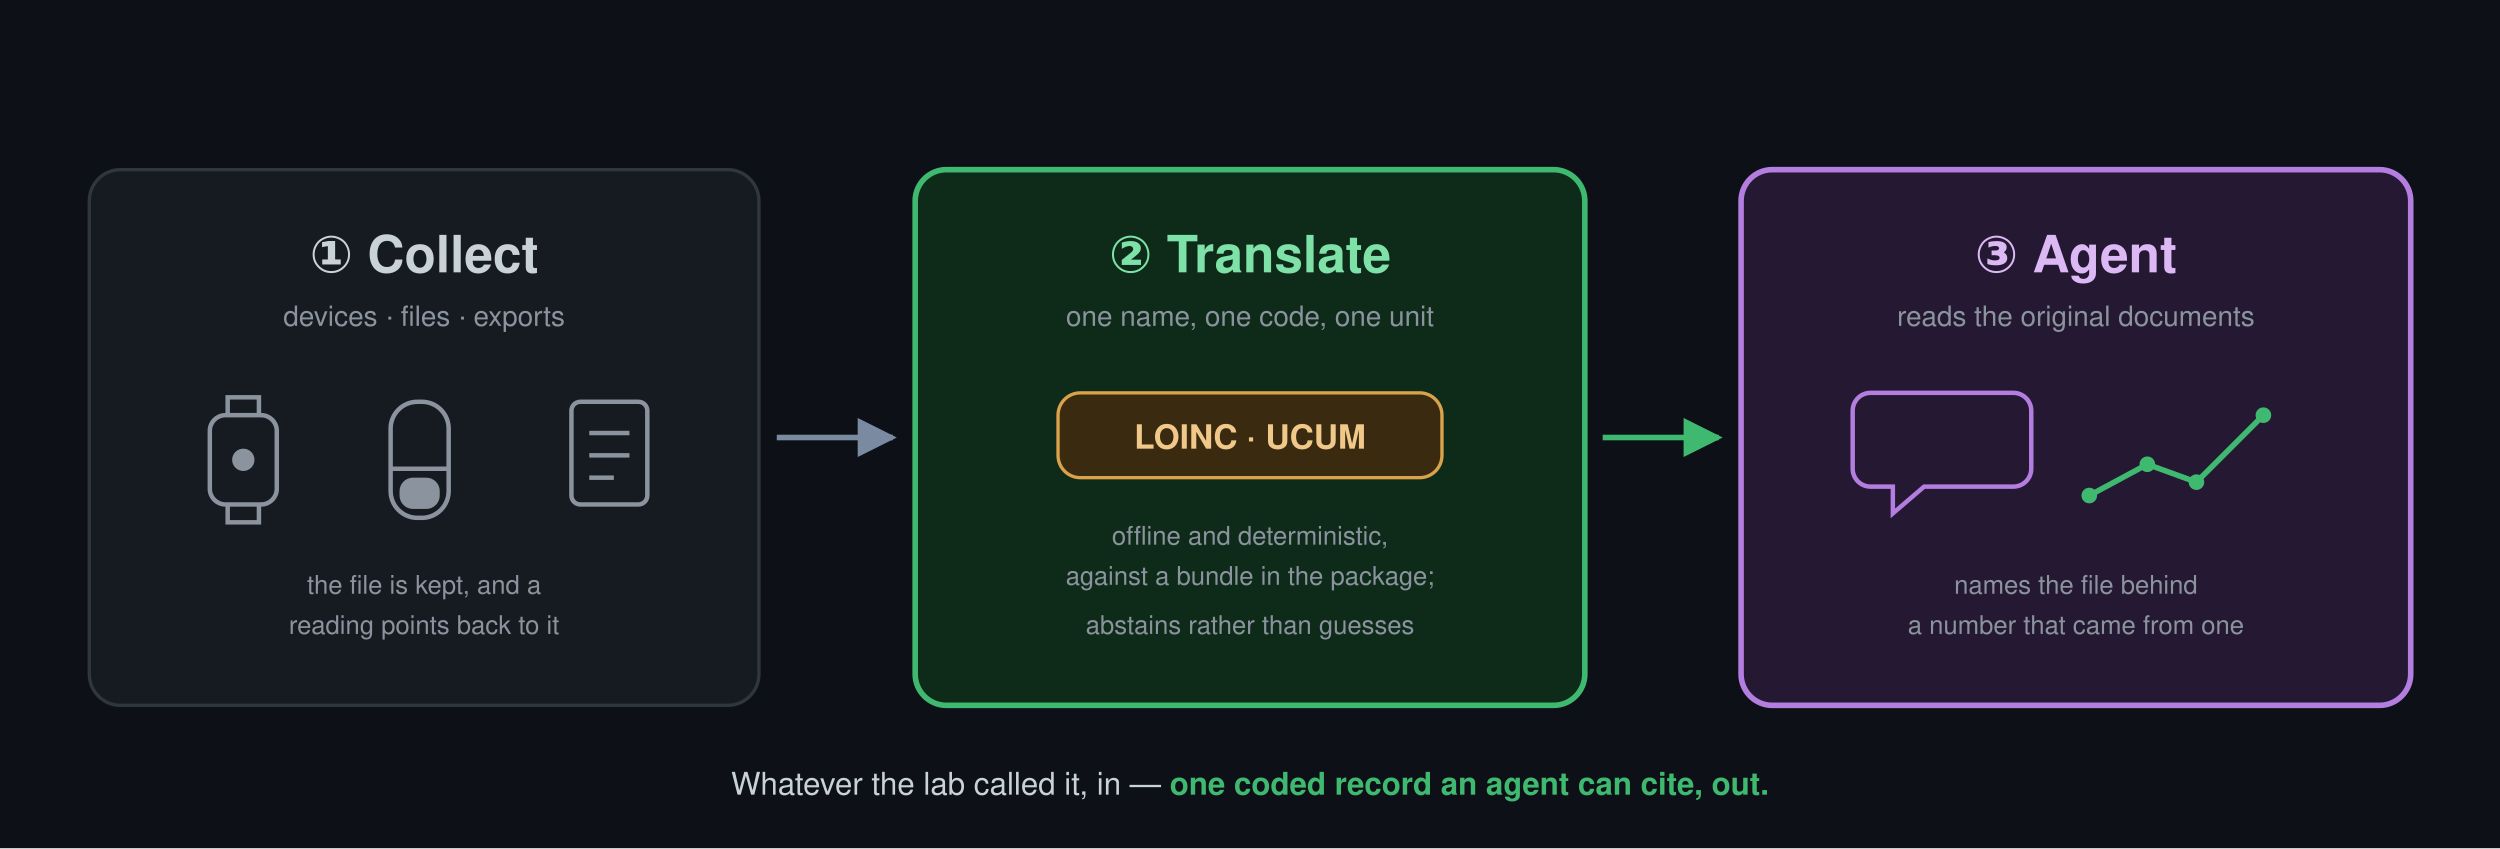
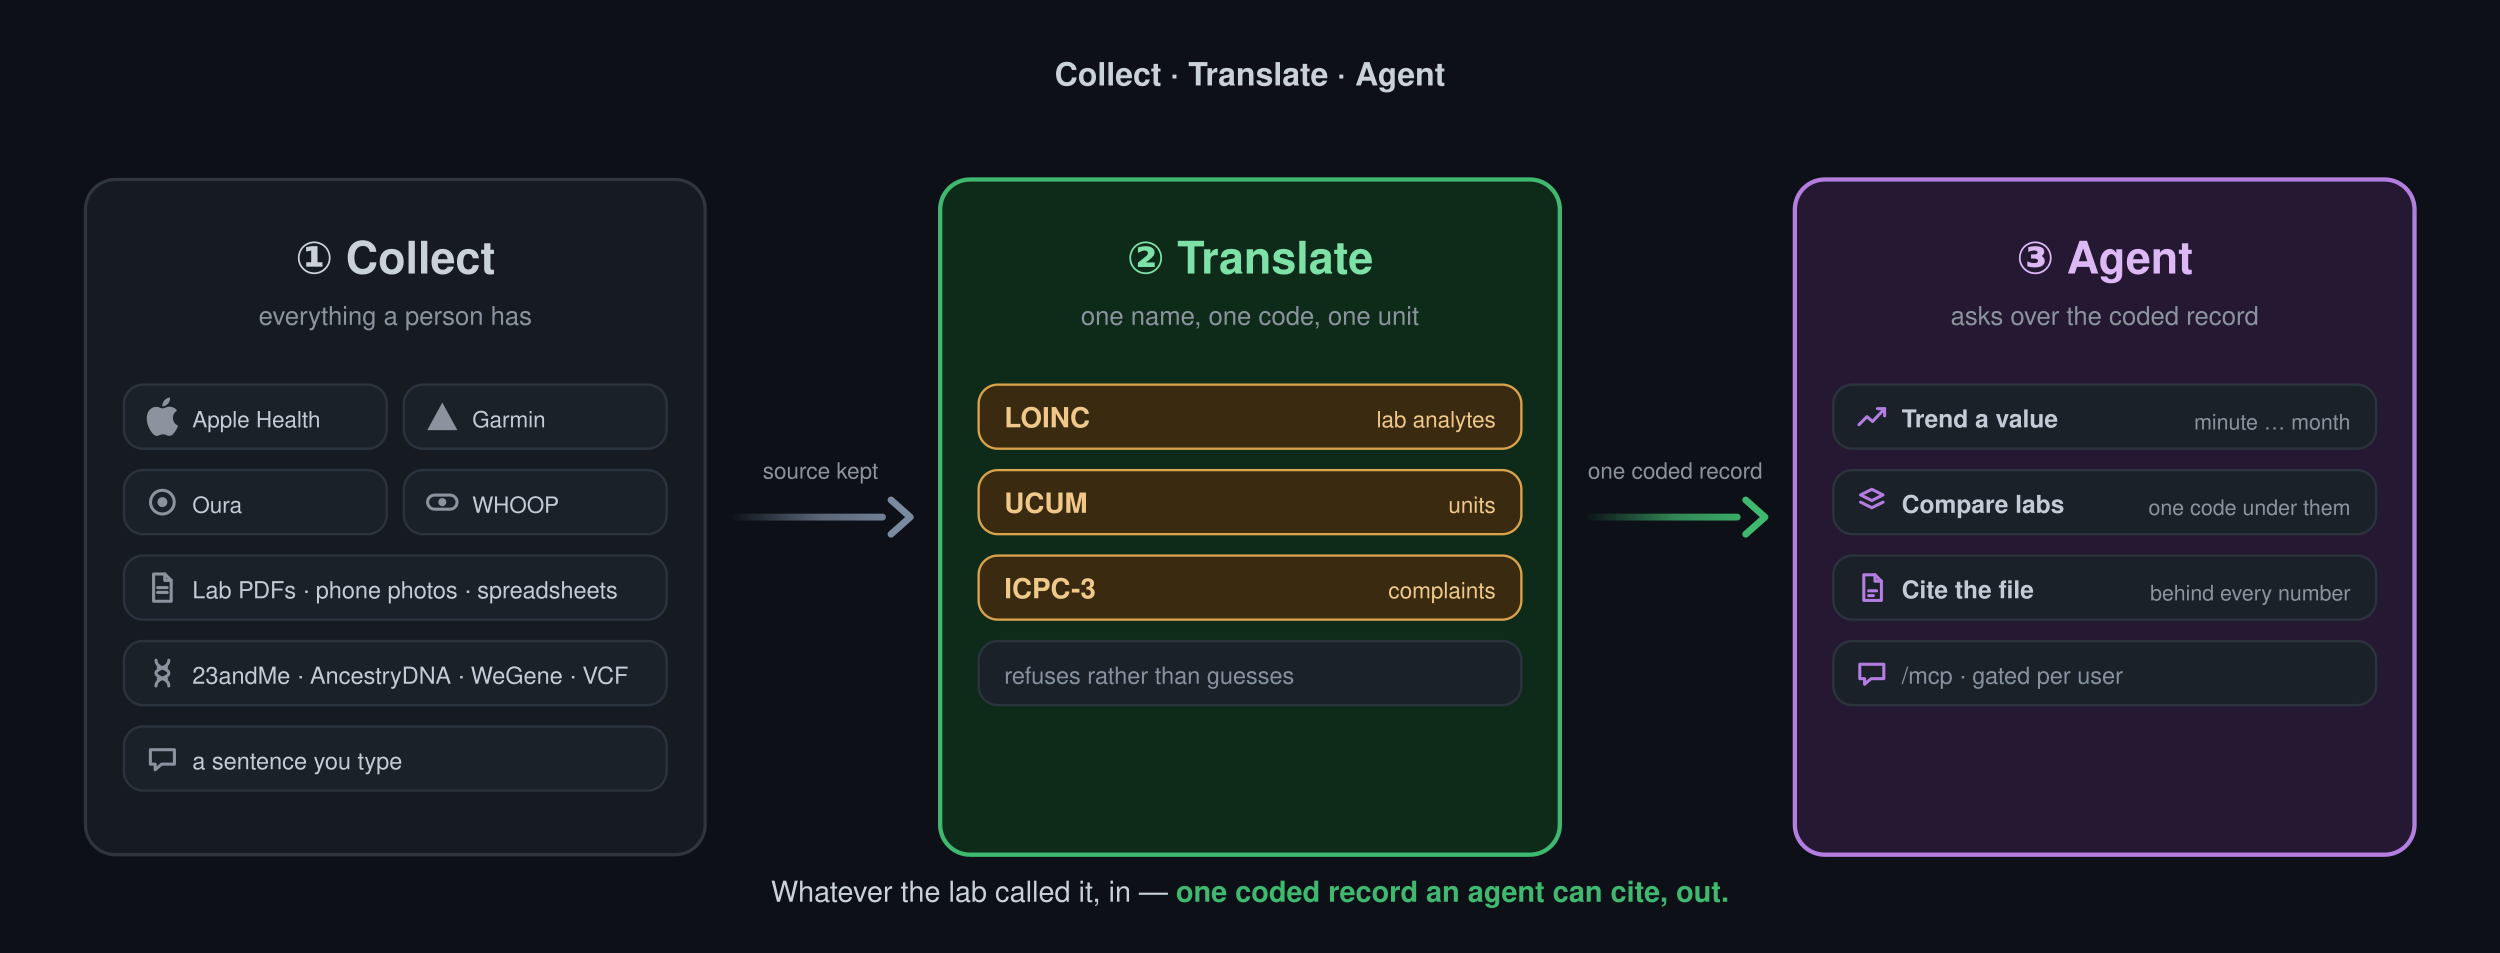
- <svg xmlns="http://www.w3.org/2000/svg" viewBox="0 0 1120 380" width="1120" height="380" font-family="Helvetica, Arial, sans-serif" role="img" aria-label="Collect, Translate, Agent: three stages, left to right">
-   <rect width="1120" height="380" fill="#0d1117" />
-   <defs>
-     <marker id="raw" viewBox="0 0 10 10" refX="9" refY="5" markerWidth="7" markerHeight="7" orient="auto-start-reverse">
-       <path d="M0 0 L10 5 L0 10 z" fill="#7a8aa0" />
-     </marker>
-     <marker id="std" viewBox="0 0 10 10" refX="9" refY="5" markerWidth="7" markerHeight="7" orient="auto-start-reverse">
-       <path d="M0 0 L10 5 L0 10 z" fill="#3fb96f" />
-     </marker>
-   </defs>
-   <rect x="40" y="76" width="300" height="240" rx="14" fill="#161b22" stroke="#30363d" stroke-width="1.5" />
-   <text x="190" y="122" text-anchor="middle" font-size="23" font-weight="bold" fill="#c9d1d9">① Collect</text>
-   <text x="190" y="146" text-anchor="middle" font-size="12.5" font-weight="normal" fill="#8b949e">devices · files · exports</text>
-   <g stroke="#8b949e" stroke-width="2" fill="none">
-     <rect x="94" y="186" width="30" height="40" rx="7" />
-     <path d="M102 186 v-8 h14 v8 M102 226 v8 h14 v-8" />
-     <circle cx="109" cy="206" r="5" fill="#8b949e" stroke="none" />
-     <rect x="175" y="180" width="26" height="52" rx="12" />
-     <path d="M175 210 h26" />
-     <rect x="179" y="214" width="18" height="14" rx="6" fill="#8b949e" stroke="none" />
-     <rect x="256" y="180" width="34" height="46" rx="4" />
-     <path d="M264 194 h18 M264 204 h18 M264 214 h11" />
+ <svg xmlns="http://www.w3.org/2000/svg" viewBox="0 0 1170 446" width="1170" height="446" font-family="Helvetica, Arial, sans-serif" role="img" aria-label="Collect, Translate, Agent: three stages, left to right">
+   <rect width="1170" height="446" fill="#0d1117" />
+   <text x="585" y="40" text-anchor="middle" font-size="15" font-weight="bold" fill="#c9d1d9">Collect · Translate · Agent</text>
+   <rect x="40" y="84" width="290" height="316" rx="14" fill="#161b22" stroke="#30363d" stroke-width="1.5" />
+   <text x="185" y="128" text-anchor="middle" font-size="21" font-weight="bold" fill="#c9d1d9">① Collect</text>
+   <text x="185" y="152" text-anchor="middle" font-size="12" font-weight="normal" fill="#8b949e">everything a person has</text>
+   <rect x="58.0" y="180" width="123.0" height="30" rx="9" fill="#1b2129" stroke="#2b333d" stroke-width="1.1" />
+   <g transform="translate(67.0,186) scale(0.75)" fill="none" stroke="#8b949e" stroke-width="1.9" stroke-linecap="round" stroke-linejoin="round">
+     <path fill="#8b949e" stroke="none" d="M12.152 6.896c-.948 0-2.415-1.078-3.96-1.04-2.04.027-3.91 1.183-4.961 3.014-2.117 3.675-.546 9.103 1.519 12.09 1.013 1.454 2.208 3.09 3.792 3.039 1.52-.065 2.09-.987 3.935-.987 1.831 0 2.35.987 3.96.948 1.637-.026 2.676-1.48 3.676-2.948 1.156-1.688 1.636-3.325 1.662-3.415-.039-.013-3.182-1.221-3.22-4.857-.026-3.04 2.48-4.494 2.597-4.559-1.429-2.09-3.623-2.324-4.39-2.376-2-.156-3.675 1.09-4.61 1.09zM15.53 3.83c.843-1.012 1.4-2.427 1.245-3.83-1.207.052-2.662.805-3.532 1.818-.78.896-1.454 2.338-1.273 3.714 1.338.104 2.715-.688 3.559-1.701" />
  </g>
-   <text x="190" y="266" text-anchor="middle" font-size="11.5" font-weight="normal" fill="#8b949e">the file is kept, and a</text>
-   <text x="190" y="284" text-anchor="middle" font-size="11.5" font-weight="normal" fill="#8b949e">reading points back to it</text>
-   <rect x="410" y="76" width="300" height="240" rx="14" fill="#0e2a19" stroke="#3fb96f" stroke-width="2.5" />
-   <text x="560" y="122" text-anchor="middle" font-size="23" font-weight="bold" fill="#7ee2a8">② Translate</text>
-   <text x="560" y="146" text-anchor="middle" font-size="12.5" font-weight="normal" fill="#8b949e">one name, one code, one unit</text>
-   <rect x="474" y="176" width="172" height="38" rx="10" fill="#3a2a10" stroke="#d9a24b" stroke-width="1.5" />
-   <text x="560" y="201" text-anchor="middle" font-size="15" font-weight="bold" fill="#f0c98a">LOINC · UCUM</text>
-   <text x="560" y="244" text-anchor="middle" font-size="11.5" font-weight="normal" fill="#8b949e">offline and deterministic,</text>
-   <text x="560" y="262" text-anchor="middle" font-size="11.5" font-weight="normal" fill="#8b949e">against a bundle in the package;</text>
-   <text x="560" y="284" text-anchor="middle" font-size="11.5" font-weight="normal" fill="#8b949e">abstains rather than guesses</text>
-   <rect x="780" y="76" width="300" height="240" rx="14" fill="#241832" stroke="#b47ee0" stroke-width="2.5" />
-   <text x="930" y="122" text-anchor="middle" font-size="23" font-weight="bold" fill="#dcb8f5">③ Agent</text>
-   <text x="930" y="146" text-anchor="middle" font-size="12.5" font-weight="normal" fill="#8b949e">reads the original documents</text>
-   <g stroke="#b47ee0" stroke-width="2" fill="none">
-     <path d="M838 176 h64 a8 8 0 0 1 8 8 v26 a8 8 0 0 1 -8 8 h-40 l-14 12 v-12 h-10 a8 8 0 0 1 -8 -8 v-26 a8 8 0 0 1 8 -8 z" />
-     <path d="M936 222 l26 -14 l22 8 l30 -30" stroke="#3fb96f" stroke-width="2.5" />
+   <text x="90.0" y="200" text-anchor="start" font-size="10.5" font-weight="normal" fill="#c3ccd6">Apple Health</text>
+   <rect x="189.0" y="180" width="123.0" height="30" rx="9" fill="#1b2129" stroke="#2b333d" stroke-width="1.1" />
+   <g transform="translate(198.0,186) scale(0.75)" fill="none" stroke="#8b949e" stroke-width="1.9" stroke-linecap="round" stroke-linejoin="round">
+     <path fill="#8b949e" stroke="none" d="M12 3.2 L21.4 20.4 H2.6 Z" />
  </g>
-   <circle cx="936" cy="222" r="3.5" fill="#3fb96f" />
-   <circle cx="962" cy="208" r="3.5" fill="#3fb96f" />
-   <circle cx="984" cy="216" r="3.5" fill="#3fb96f" />
-   <circle cx="1014" cy="186" r="3.5" fill="#3fb96f" />
-   <text x="930" y="266" text-anchor="middle" font-size="11.5" font-weight="normal" fill="#8b949e">names the file behind</text>
-   <text x="930" y="284" text-anchor="middle" font-size="11.5" font-weight="normal" fill="#8b949e">a number that came from one</text>
-   <path d="M348 196 H400" stroke="#7a8aa0" stroke-width="2.5" fill="none" marker-end="url(#raw)" />
-   <path d="M718 196 H770" stroke="#3fb96f" stroke-width="2.5" fill="none" marker-end="url(#std)" />
-   <text x="560" y="356" text-anchor="middle" font-size="14" fill="#c9d1d9">Whatever the lab called it, in — <tspan font-weight="bold" fill="#3fb96f">one coded record an agent can cite, out.</tspan>
+   <text x="221.0" y="200" text-anchor="start" font-size="10.5" font-weight="normal" fill="#c3ccd6">Garmin</text>
+   <rect x="58.0" y="220" width="123.0" height="30" rx="9" fill="#1b2129" stroke="#2b333d" stroke-width="1.1" />
+   <g transform="translate(67.0,226) scale(0.75)" fill="none" stroke="#8b949e" stroke-width="1.9" stroke-linecap="round" stroke-linejoin="round">
+     <circle cx="12" cy="12" r="7.4" />
+     <circle cx="12" cy="12" r="3.1" fill="#8b949e" stroke="none" />
+   </g>
+   <text x="90.0" y="240" text-anchor="start" font-size="10.5" font-weight="normal" fill="#c3ccd6">Oura</text>
+   <rect x="189.0" y="220" width="123.0" height="30" rx="9" fill="#1b2129" stroke="#2b333d" stroke-width="1.1" />
+   <g transform="translate(198.0,226) scale(0.75)" fill="none" stroke="#8b949e" stroke-width="1.9" stroke-linecap="round" stroke-linejoin="round">
+     <rect x="2.8" y="7.6" width="18.4" height="8.8" rx="4.4" />
+     <circle cx="12" cy="12" r="2.5" fill="#8b949e" stroke="none" />
+   </g>
+   <text x="221.0" y="240" text-anchor="start" font-size="10.5" font-weight="normal" fill="#c3ccd6">WHOOP</text>
+   <rect x="58" y="260" width="254" height="30" rx="9" fill="#1b2129" stroke="#2b333d" stroke-width="1.1" />
+   <g transform="translate(67,266) scale(0.75)" fill="none" stroke="#8b949e" stroke-width="1.9" stroke-linecap="round" stroke-linejoin="round">
+     <path d="M6.5 3.5h7l4 4v13h-11z" />
+     <path d="M13.5 3.5v4h4" />
+     <path d="M9 12h6M9 15h6" />
+   </g>
+   <text x="90" y="280" text-anchor="start" font-size="11" font-weight="normal" fill="#c3ccd6">Lab PDFs · phone photos · spreadsheets</text>
+   <rect x="58" y="300" width="254" height="30" rx="9" fill="#1b2129" stroke="#2b333d" stroke-width="1.1" />
+   <g transform="translate(67,306) scale(0.75)" fill="none" stroke="#8b949e" stroke-width="1.9" stroke-linecap="round" stroke-linejoin="round">
+     <path d="M8 4c0 5 8 5 8 8s-8 3-8 8" />
+     <path d="M16 4c0 5-8 5-8 8s8 3 8 8" />
+     <path d="M9.4 8.5h5.2M9.4 15.5h5.2" />
+   </g>
+   <text x="90" y="320" text-anchor="start" font-size="11" font-weight="normal" fill="#c3ccd6">23andMe · AncestryDNA · WeGene · VCF</text>
+   <rect x="58" y="340" width="254" height="30" rx="9" fill="#1b2129" stroke="#2b333d" stroke-width="1.1" />
+   <g transform="translate(67,346) scale(0.75)" fill="none" stroke="#8b949e" stroke-width="1.9" stroke-linecap="round" stroke-linejoin="round">
+     <path d="M4.5 6.5h15v9h-8l-4 3.5v-3.5h-3z" />
+   </g>
+   <text x="90" y="360" text-anchor="start" font-size="11" font-weight="normal" fill="#c3ccd6">a sentence you type</text>
+   <rect x="440" y="84" width="290" height="316" rx="14" fill="#0e2a19" stroke="#3fb96f" stroke-width="2" />
+   <text x="585" y="128" text-anchor="middle" font-size="21" font-weight="bold" fill="#7ee2a8">② Translate</text>
+   <text x="585" y="152" text-anchor="middle" font-size="12" font-weight="normal" fill="#8b949e">one name, one code, one unit</text>
+   <rect x="458" y="180" width="254" height="30" rx="9" fill="#3a2a10" stroke="#d9a24b" stroke-width="1.1" />
+   <text x="470" y="200" text-anchor="start" font-size="13" font-weight="bold" fill="#f0c98a">LOINC</text>
+   <text x="700" y="200" text-anchor="end" font-size="10.5" font-weight="normal" fill="#f0c98a">lab analytes</text>
+   <rect x="458" y="220" width="254" height="30" rx="9" fill="#3a2a10" stroke="#d9a24b" stroke-width="1.1" />
+   <text x="470" y="240" text-anchor="start" font-size="13" font-weight="bold" fill="#f0c98a">UCUM</text>
+   <text x="700" y="240" text-anchor="end" font-size="10.5" font-weight="normal" fill="#f0c98a">units</text>
+   <rect x="458" y="260" width="254" height="30" rx="9" fill="#3a2a10" stroke="#d9a24b" stroke-width="1.1" />
+   <text x="470" y="280" text-anchor="start" font-size="13" font-weight="bold" fill="#f0c98a">ICPC-3</text>
+   <text x="700" y="280" text-anchor="end" font-size="10.5" font-weight="normal" fill="#f0c98a">complaints</text>
+   <rect x="458" y="300" width="254" height="30" rx="9" fill="#1b2129" stroke="#2b333d" stroke-width="1.1" />
+   <text x="470" y="320" text-anchor="start" font-size="11" font-weight="normal" fill="#8792a0">refuses rather than guesses</text>
+   <rect x="840" y="84" width="290" height="316" rx="14" fill="#241832" stroke="#b47ee0" stroke-width="2" />
+   <text x="985" y="128" text-anchor="middle" font-size="21" font-weight="bold" fill="#dcb8f5">③ Agent</text>
+   <text x="985" y="152" text-anchor="middle" font-size="12" font-weight="normal" fill="#8b949e">asks over the coded record</text>
+   <rect x="858" y="180" width="254" height="30" rx="9" fill="#1b2129" stroke="#2b333d" stroke-width="1.1" />
+   <g transform="translate(867,186) scale(0.75)" fill="none" stroke="#b47ee0" stroke-width="1.9" stroke-linecap="round" stroke-linejoin="round">
+     <path d="M4 17l5-5 3.5 3L20 7" />
+     <path d="M15.5 7H20v4.5" />
+   </g>
+   <text x="890" y="200" text-anchor="start" font-size="11.5" font-weight="bold" fill="#c3ccd6">Trend a value</text>
+   <text x="1100" y="201" text-anchor="end" font-size="10" font-weight="normal" fill="#8b949e">minute … month</text>
+   <rect x="858" y="220" width="254" height="30" rx="9" fill="#1b2129" stroke="#2b333d" stroke-width="1.1" />
+   <g transform="translate(867,226) scale(0.75)" fill="none" stroke="#b47ee0" stroke-width="1.9" stroke-linecap="round" stroke-linejoin="round">
+     <path d="M12 4l7 3.5-7 3.5-7-3.5z" />
+     <path d="M5 12l7 3.5 7-3.5" />
+   </g>
+   <text x="890" y="240" text-anchor="start" font-size="11.5" font-weight="bold" fill="#c3ccd6">Compare labs</text>
+   <text x="1100" y="241" text-anchor="end" font-size="10" font-weight="normal" fill="#8b949e">one code under them</text>
+   <rect x="858" y="260" width="254" height="30" rx="9" fill="#1b2129" stroke="#2b333d" stroke-width="1.1" />
+   <g transform="translate(867,266) scale(0.75)" fill="none" stroke="#b47ee0" stroke-width="1.9" stroke-linecap="round" stroke-linejoin="round">
+     <path d="M7 4h7l4 4v12H7z" />
+     <path d="M14 4v4h4" />
+     <path d="M10 14h5M10 17h3" />
+   </g>
+   <text x="890" y="280" text-anchor="start" font-size="11.5" font-weight="bold" fill="#c3ccd6">Cite the file</text>
+   <text x="1100" y="281" text-anchor="end" font-size="10" font-weight="normal" fill="#8b949e">behind every number</text>
+   <rect x="858" y="300" width="254" height="30" rx="9" fill="#1b2129" stroke="#2b333d" stroke-width="1.1" />
+   <g transform="translate(867,306) scale(0.75)" fill="none" stroke="#b47ee0" stroke-width="1.9" stroke-linecap="round" stroke-linejoin="round">
+     <path d="M4.5 6.5h15v9h-8l-4 3.5v-3.5h-3z" />
+   </g>
+   <text x="890" y="320" text-anchor="start" font-size="11" font-weight="normal" fill="#8792a0">/mcp  ·  gated per user</text>
+   <linearGradient id="grad-raw" gradientUnits="userSpaceOnUse" x1="342" y1="242" x2="426" y2="242">
+     <stop offset="0" stop-color="#7a8aa0" stop-opacity="0" />
+     <stop offset="0.5" stop-color="#7a8aa0" stop-opacity="0.7" />
+     <stop offset="1" stop-color="#7a8aa0" stop-opacity="1" />
+   </linearGradient>
+   <path d="M342 242 H413" stroke="url(#grad-raw)" stroke-width="3.2" fill="none" stroke-linecap="round" />
+   <path d="M417 234 L426 242 L417 250" fill="none" stroke="#7a8aa0" stroke-width="3.2" stroke-linecap="round" stroke-linejoin="round" />
+   <text x="384.0" y="224" text-anchor="middle" font-size="10.5" font-weight="normal" fill="#8b949e">source kept</text>
+   <linearGradient id="grad-std" gradientUnits="userSpaceOnUse" x1="742" y1="242" x2="826" y2="242">
+     <stop offset="0" stop-color="#3fb96f" stop-opacity="0" />
+     <stop offset="0.5" stop-color="#3fb96f" stop-opacity="0.7" />
+     <stop offset="1" stop-color="#3fb96f" stop-opacity="1" />
+   </linearGradient>
+   <path d="M742 242 H813" stroke="url(#grad-std)" stroke-width="3.2" fill="none" stroke-linecap="round" />
+   <path d="M817 234 L826 242 L817 250" fill="none" stroke="#3fb96f" stroke-width="3.2" stroke-linecap="round" stroke-linejoin="round" />
+   <text x="784.0" y="224" text-anchor="middle" font-size="10.5" font-weight="normal" fill="#8b949e">one coded record</text>
+   <text x="585" y="422" text-anchor="middle" font-size="13.5" fill="#c9d1d9">Whatever the lab called it, in — <tspan font-weight="bold" fill="#3fb96f">one coded record an agent can cite, out.</tspan>
  </text>
</svg>
